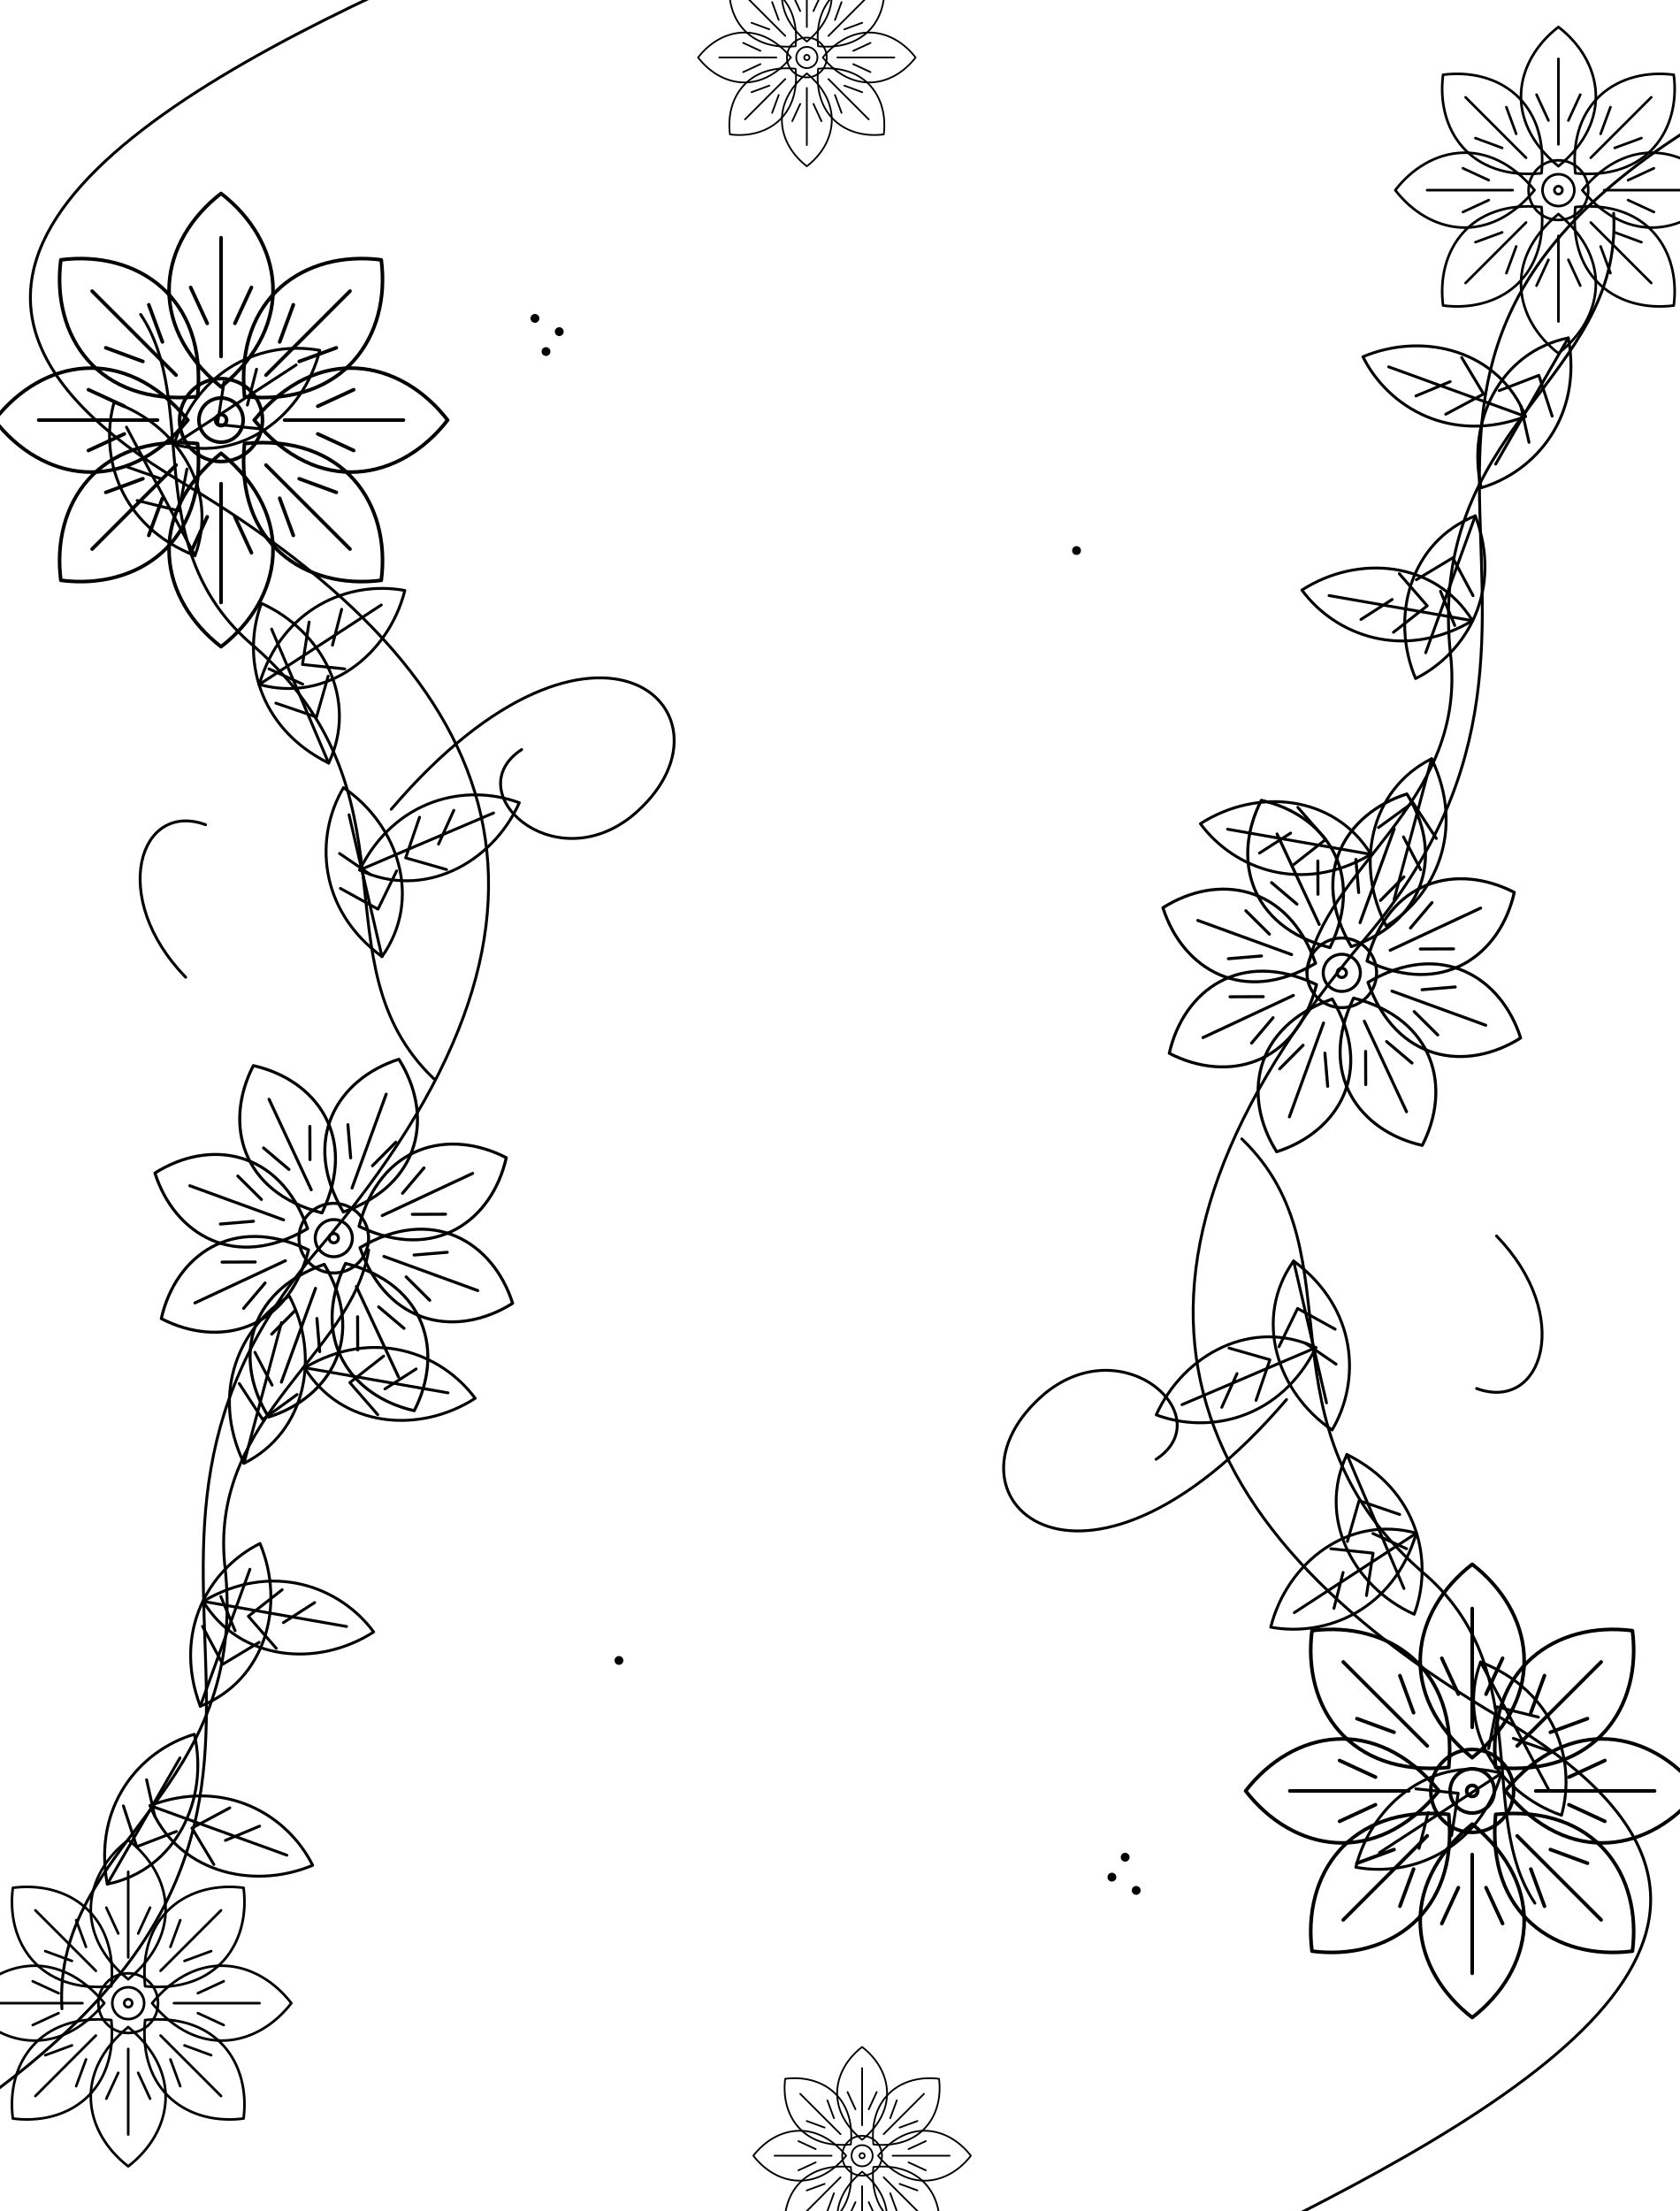
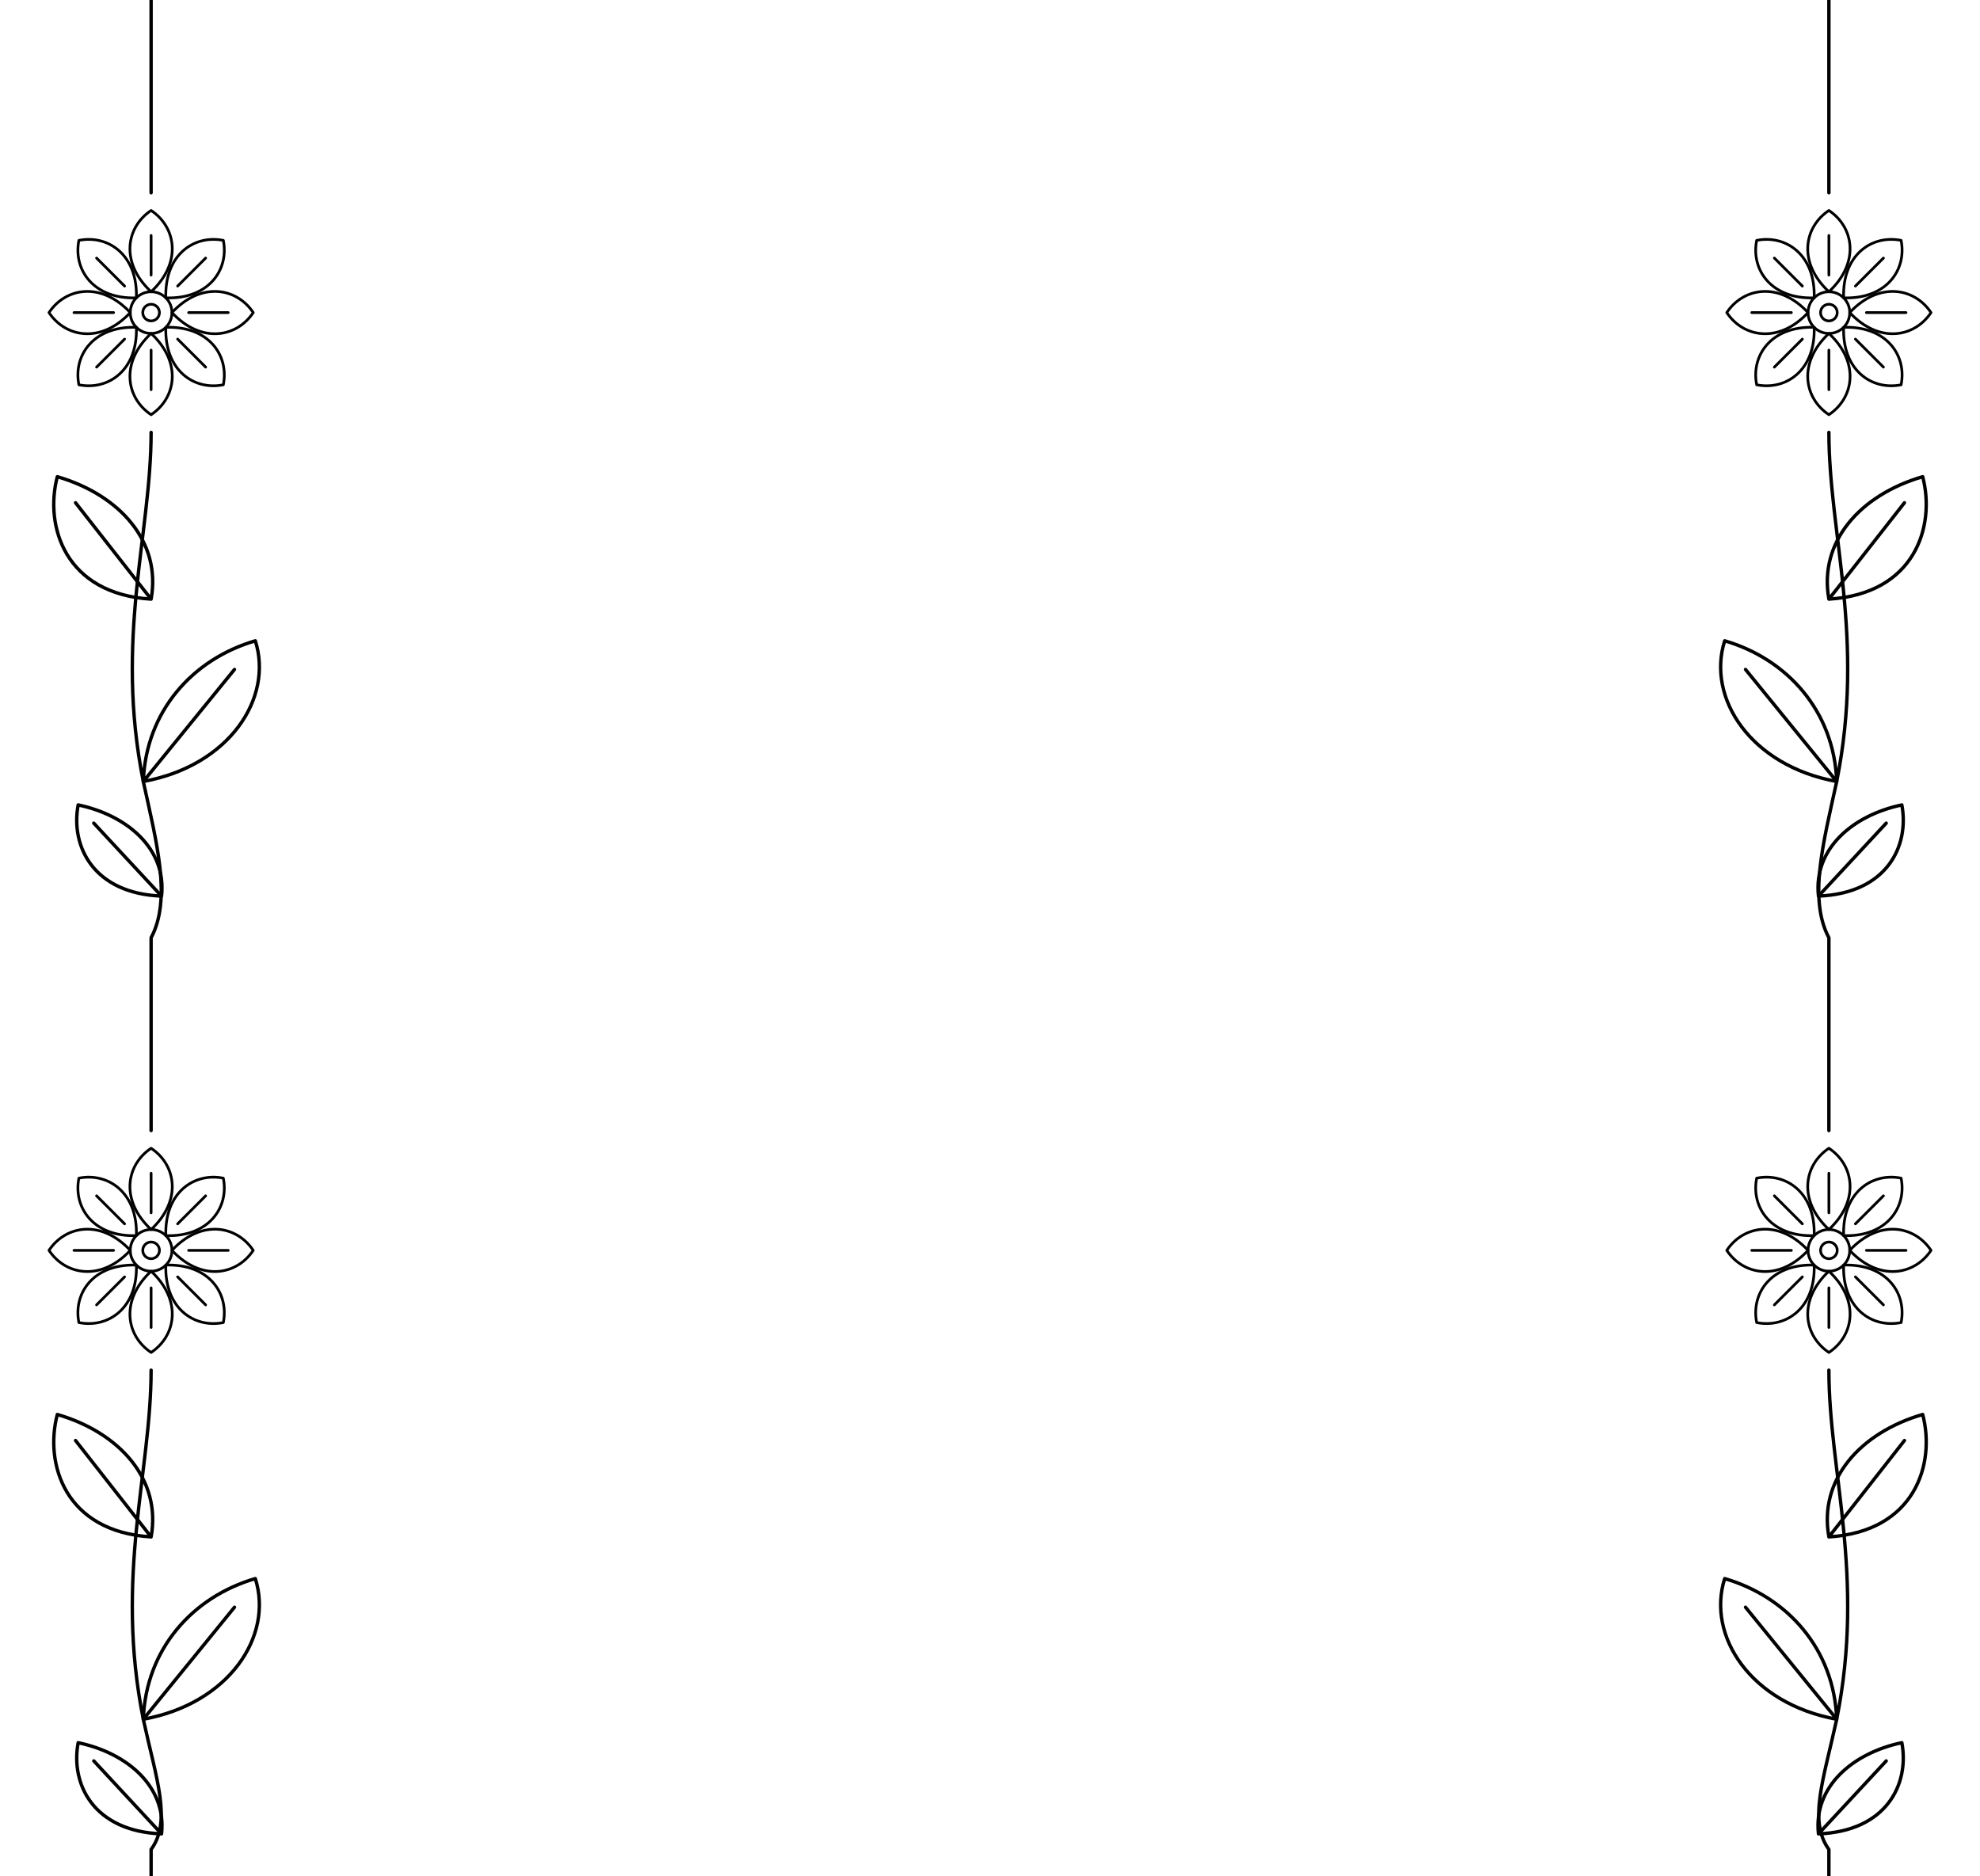
- <svg xmlns="http://www.w3.org/2000/svg" viewBox="0 0 760 1000" fill="none" stroke="black" stroke-width="1.3" stroke-linecap="round" stroke-linejoin="round">
-   <defs>
-     <g id="leaf">
-       <path d="M0 0C-34-12-45-43-39-68C-10-59 10-30 0 0Z" />
-       <path d="M0 0-33-57M-8-20-27-24M-16-34-32-39M-8-20-5-39" />
-     </g>
-     <g id="flower">
-       <g id="petals">
-         <path d="M0-12C-28-35-22-65 0-82C22-65 28-35 0-12Z" />
-         <path d="M0-23V-66M-5-35-11-48M5-35 11-48" />
+ <svg xmlns="http://www.w3.org/2000/svg" viewBox="0 0 760 720" fill="none" stroke="black" stroke-width="1.3" stroke-linecap="round" stroke-linejoin="round">
+   <g id="border">
+     <defs>
+       <g id="flower">
+         <g id="petal">
+           <path d="M0-10C-15-24-12-41 0-49C12-41 15-24 0-10Z" />
+           <path d="M0-18V-37" />
+         </g>
+         <use href="#petal" transform="rotate(45)" />
+         <use href="#petal" transform="rotate(90)" />
+         <use href="#petal" transform="rotate(135)" />
+         <use href="#petal" transform="rotate(180)" />
+         <use href="#petal" transform="rotate(225)" />
+         <use href="#petal" transform="rotate(270)" />
+         <use href="#petal" transform="rotate(315)" />
+         <circle r="10" />
+         <circle r="4" />
      </g>
-       <use href="#petals" transform="rotate(45)" />
-       <use href="#petals" transform="rotate(90)" />
-       <use href="#petals" transform="rotate(135)" />
-       <use href="#petals" transform="rotate(180)" />
-       <use href="#petals" transform="rotate(225)" />
-       <use href="#petals" transform="rotate(270)" />
-       <use href="#petals" transform="rotate(315)" />
-       <circle r="15" />
-       <circle r="8" />
-       <circle r="2" />
-     </g>
-     <g id="sprig">
-       <path d="M0 190C-30 120 48 70 0-25C-28-85 22-133 13-180" />
-       <use href="#leaf" transform="translate(0 130) rotate(40)" />
-       <use href="#leaf" transform="translate(6 90) rotate(120)" />
-       <use href="#leaf" transform="translate(12 40) rotate(30)" />
-       <use href="#leaf" transform="translate(-3 -5) rotate(110)" />
-       <use href="#leaf" transform="translate(-7 -70) rotate(25)" />
-       <use href="#leaf" transform="translate(4 -120) rotate(110)" />
-     </g>
-   </defs>
-   <path d="M-30 965C195 820 16 715 144 565S233 308 82 218S58 47 198-15M800 38C564 160 748 270 618 424S528 688 679 777S701 946 560 1015" />
-   <use href="#sprig" transform="translate(93 730) rotate(20)" />
-   <use href="#sprig" transform="translate(122 313) rotate(-23)" />
-   <use href="#sprig" transform="translate(665 275) rotate(200)" />
-   <use href="#sprig" transform="translate(636 690) rotate(157)" />
-   <use href="#flower" transform="translate(100 190) scale(1.25)" />
-   <use href="#flower" transform="translate(151 560) scale(1.05) rotate(20)" />
-   <use href="#flower" transform="translate(58 906) scale(.9)" />
-   <use href="#flower" transform="translate(666 810) scale(1.25)" />
-   <use href="#flower" transform="translate(607 440) scale(1.05) rotate(20)" />
-   <use href="#flower" transform="translate(705 86) scale(.9)" />
-   <use href="#flower" transform="translate(365 26) scale(.6)" />
-   <use href="#flower" transform="translate(390 975) scale(.6)" />
-   <path d="M177 366c94-110 163-42 109 3-36 29-79-11-50-30M582 633c-94 110-163 42-109-3 36-29 79 11 50 30M84 442c-35-36-21-80 9-69M677 559c35 36 21 80-9 69" />
-   <g fill="black" stroke="none">
-     <circle cx="242" cy="144" r="2" />
-     <circle cx="253" cy="150" r="2" />
-     <circle cx="247" cy="159" r="2" />
-     <circle cx="514" cy="855" r="2" />
-     <circle cx="503" cy="849" r="2" />
-     <circle cx="509" cy="840" r="2" />
-     <circle cx="280" cy="751" r="2" />
-     <circle cx="487" cy="249" r="2" />
+       <g id="leaves">
+         <path d="M58 230C25 228 17 202 22 183C46 190 62 208 58 230ZM58 230l-29-37M55 300C88 294 105 268 98 246C74 253 56 273 55 300ZM55 300l35-43M62 344C36 343 27 325 30 309C49 313 64 326 62 344ZM62 344l-26-28" />
+       </g>
+     </defs>
+     <path d="M58 0V30C58 49 58 58 58 74M58 166C58 205 44 245 55 300C60 323 66 345 58 360C58 382 58 408 58 434M58 526C58 565 44 605 55 660C60 683 66 699 58 710V720" />
+     <use href="#flower" transform="translate(58 120) scale(.8)" />
+     <use href="#leaves" />
+     <use href="#flower" transform="translate(58 480) scale(.8)" />
+     <use href="#leaves" transform="translate(0 360)" />
  </g>
+   <use href="#border" transform="translate(760 0) scale(-1 1)" />
</svg>
